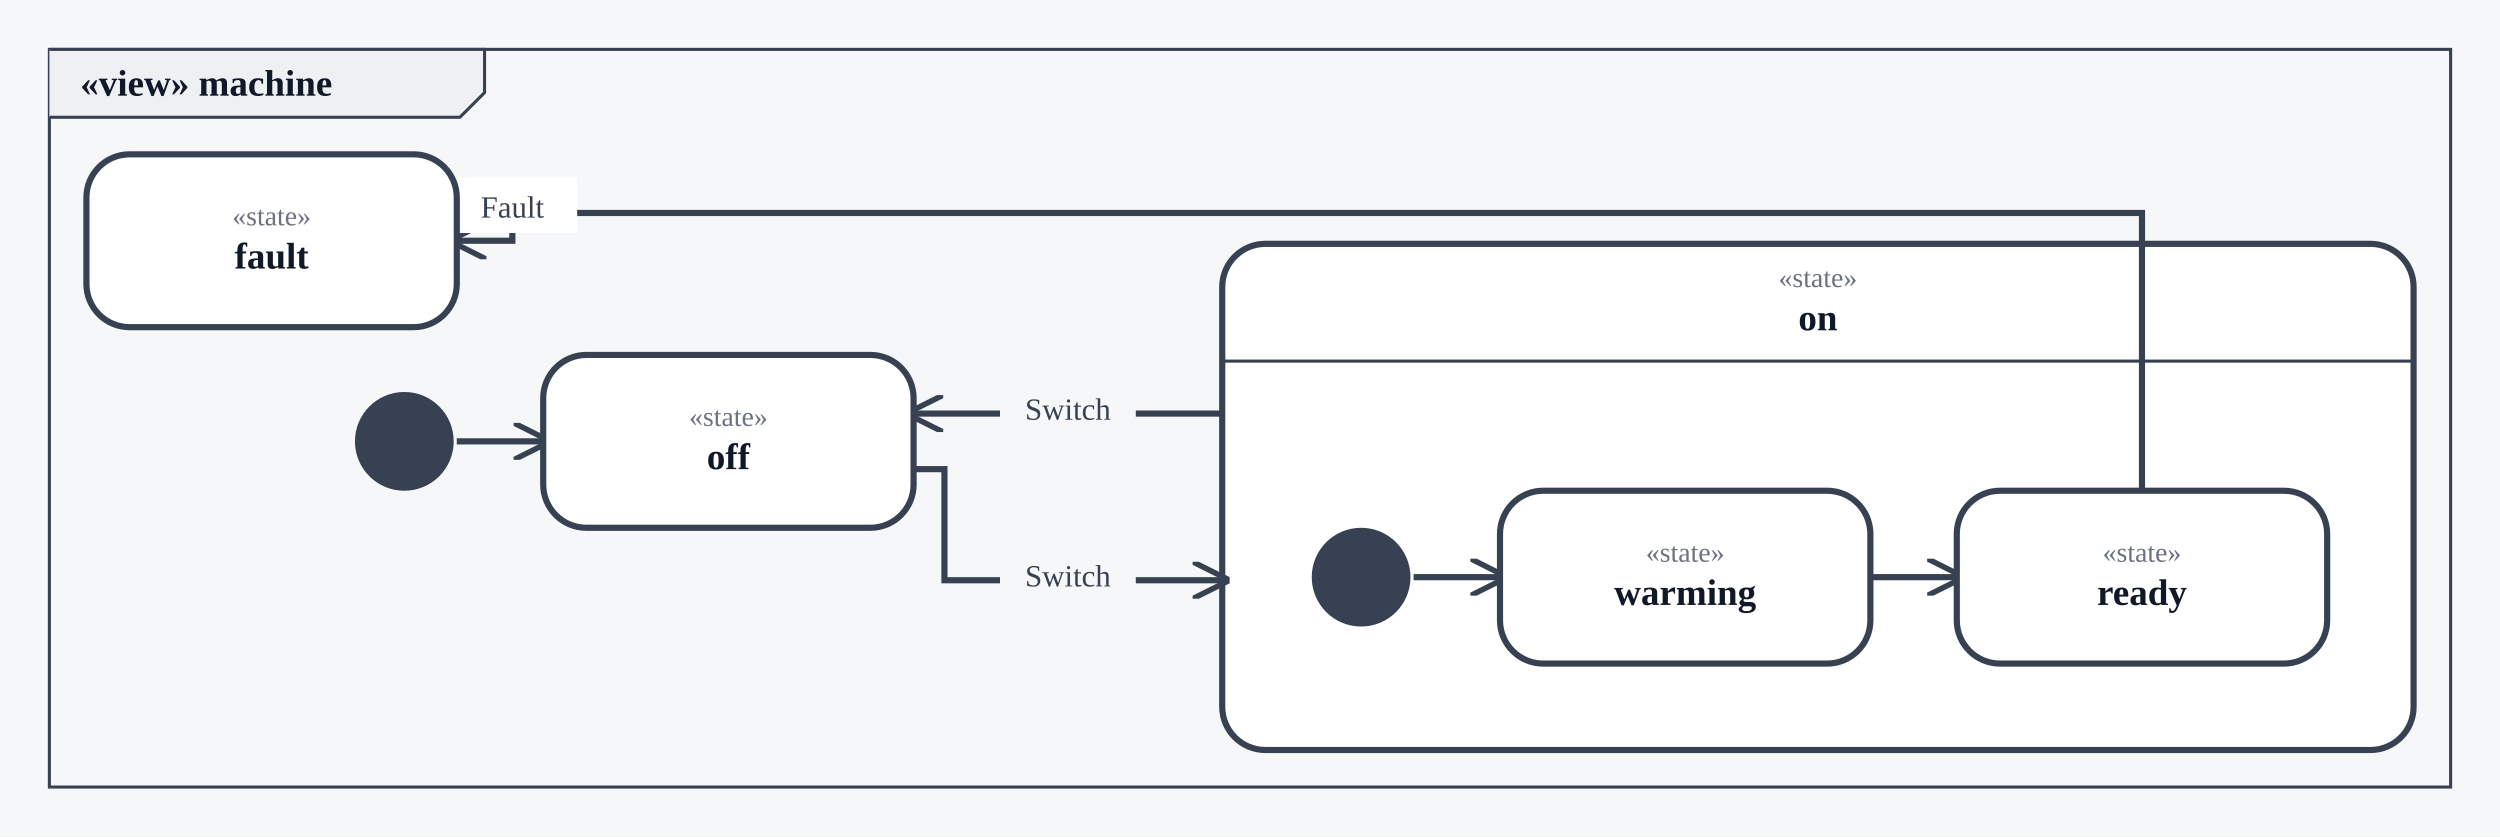
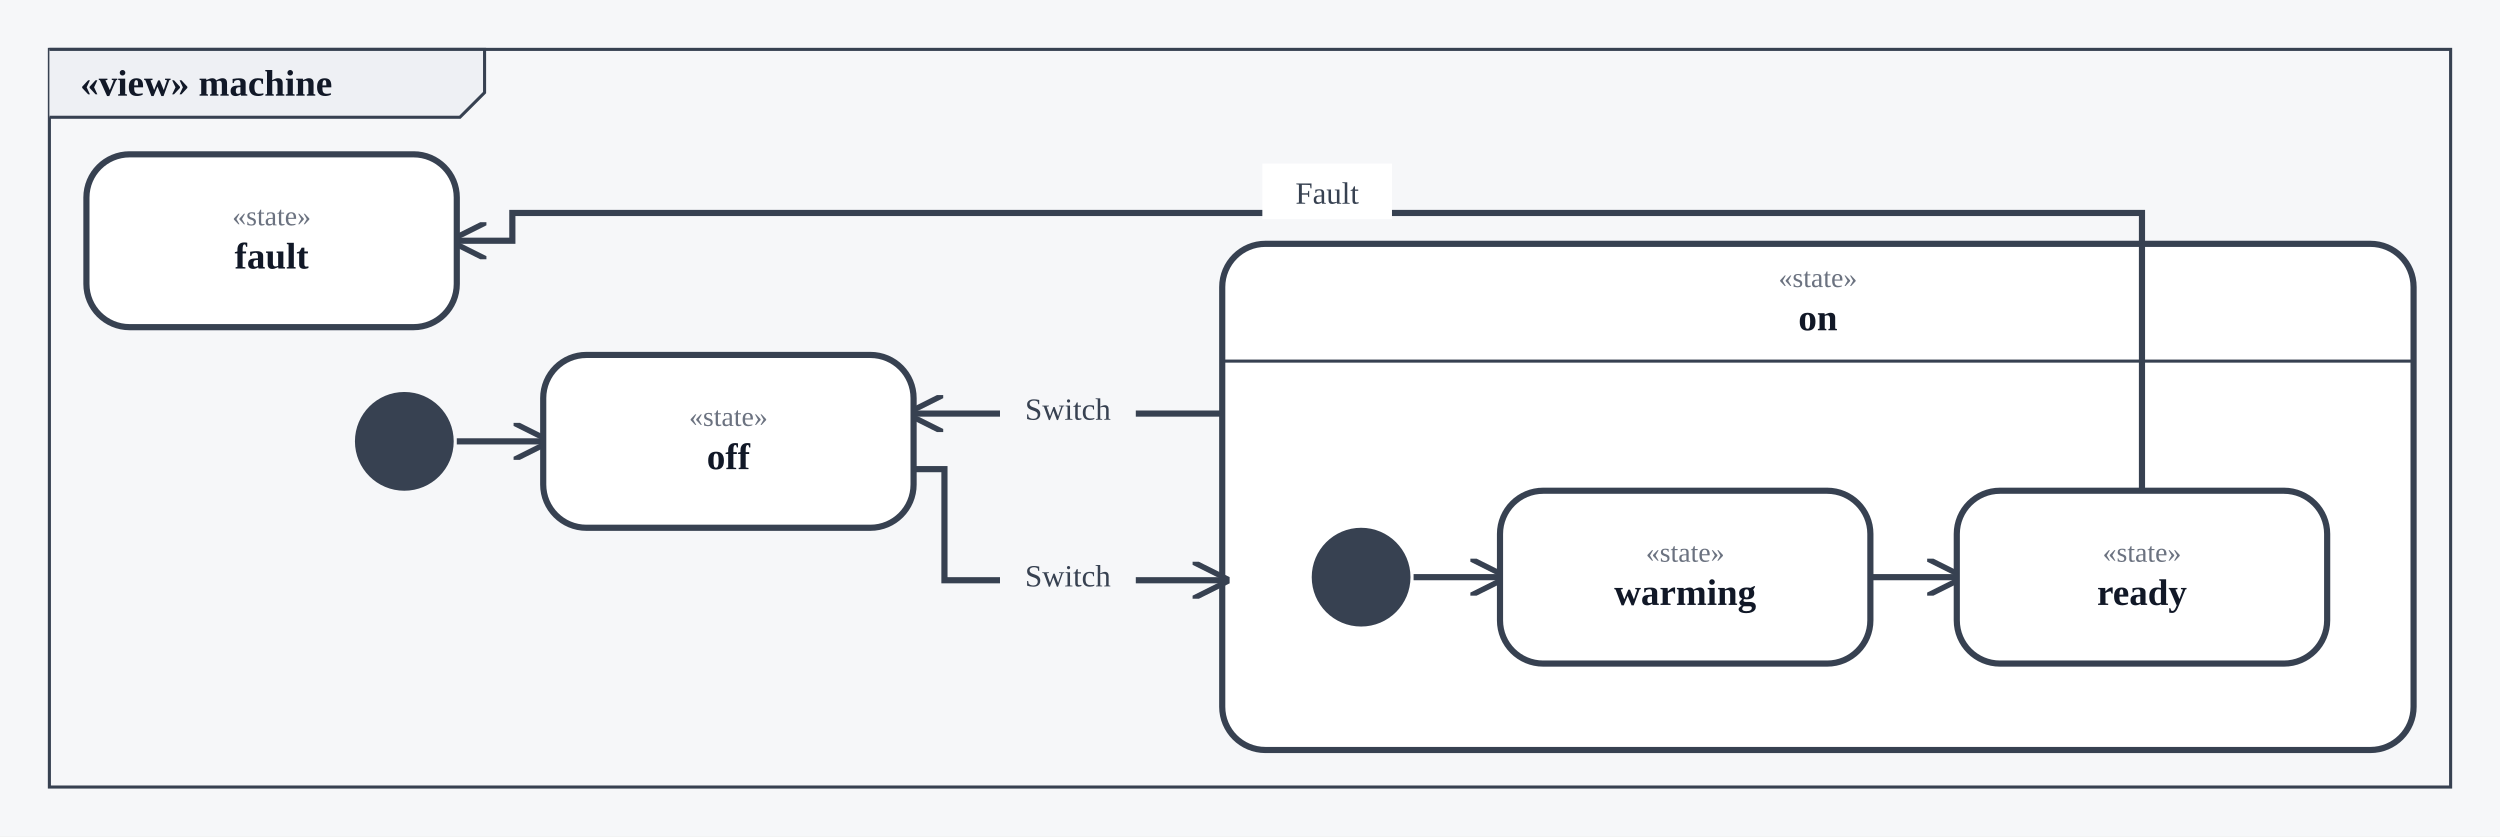
<svg xmlns="http://www.w3.org/2000/svg" class="sysml-viz-svg" width="100%" height="100%" viewBox="52 30 810 271" role="img" aria-label="machine" data-color-scheme="light" style="touch-action: none; cursor: grab;">
  <rect class="viz-bg" x="52" y="30" width="810" height="271" fill="#f6f7f9" />
  <defs>
    <marker id="viz-arrow" markerWidth="10" markerHeight="10" refX="9" refY="3" orient="auto" markerUnits="strokeWidth">
      <path d="M0,0 L0,6 L9,3 z" fill="#374151" />
    </marker>
    <marker id="general-d3-arrow" viewBox="0 -5 10 10" refX="8" refY="0" markerWidth="5" markerHeight="5" orient="auto">
      <path d="M0,-4L10,0L0,4" style="fill: #374151;" />
    </marker>
    <marker id="general-d3-arrow-open" viewBox="0 -5 10 10" refX="9" refY="0" markerWidth="8" markerHeight="8" orient="auto">
      <path d="M0,-4L10,0L0,4" style="fill: none; stroke: #374151; stroke-width: 1.3;" />
    </marker>
    <marker id="general-d3-specializes" viewBox="0 -6 12 12" refX="11" refY="0" markerWidth="8" markerHeight="8" orient="auto">
      <path d="M0,0L10,-4L10,4Z" style="fill: #ffffff; stroke: #374151; stroke-width: 1.2;" />
    </marker>
    <marker id="general-d3-defined-by" viewBox="-8 -6 20 12" refX="11" refY="0" markerWidth="13.5" markerHeight="8" orient="auto">
      <path d="M1,-4.5L11,0L1,4.5Z" style="fill: #ffffff; stroke: #374151; stroke-width: 1.2;" />
      <circle cx="-2.5" cy="-3" r="1.2" style="fill: #374151;" />
      <circle cx="-2.5" cy="3" r="1.2" style="fill: #374151;" />
    </marker>
    <marker id="general-d3-subsets" viewBox="0 -6 12 12" refX="11" refY="0" markerWidth="8" markerHeight="8" orient="auto">
      <path d="M1,-4.5L11,0L1,4.5Z" style="fill: #ffffff; stroke: #374151; stroke-width: 1.2;" />
    </marker>
    <marker id="general-d3-diamond" viewBox="0 -6 12 12" refX="2" refY="0" markerWidth="7" markerHeight="7" orient="auto">
      <path d="M0,0L5,-4L10,0L5,4Z" style="fill: #374151;" />
    </marker>
    <marker id="ibd-connection-dot" viewBox="-5 -5 10 10" refX="0" refY="0" markerWidth="5" markerHeight="5" orient="auto">
      <circle r="3" style="fill: #ffffff; stroke: #374151; stroke-width: 1.5;" />
    </marker>
    <marker id="ibd-flow-arrow" viewBox="0 -5 10 10" refX="10" refY="0" markerWidth="8" markerHeight="8" orient="auto">
      <path d="M0,-4L10,0L0,4Z" style="fill: #374151;" />
    </marker>
    <marker id="ibd-interface-arrow" viewBox="0 -5 10 10" refX="10" refY="0" markerWidth="8" markerHeight="8" orient="auto">
      <path d="M0,-4L10,0L0,4Z" style="fill: none; stroke: #374151; stroke-width: 1.5;" />
    </marker>
    <marker id="state-transition-arrow" viewBox="0 -5 10 10" refX="8" refY="0" markerWidth="6" markerHeight="6" orient="auto">
      <path d="M0,-5L10,0L0,5" style="fill: none; stroke: #374151; stroke-width: 1.5;" />
    </marker>
  </defs>
  <style class="sysml-node-chrome-style">.sysml-disclosure { cursor: pointer; outline: none; }
.sysml-disclosure .sysml-disclosure-box,
.sysml-disclosure .sysml-disclosure-glyph { pointer-events: none; }
.sysml-disclosure:hover .sysml-disclosure-target { fill: #e5e7eb !important; fill-opacity: 0.55; }
.sysml-disclosure:hover .sysml-disclosure-box { fill: #e5e7eb; stroke: #374151; }
.sysml-disclosure:focus-visible .sysml-disclosure-target { stroke: #2563eb; stroke-width: 2px; fill: #e5e7eb !important; fill-opacity: 0.35; }
.sysml-disclosure:focus-visible .sysml-disclosure-box { stroke: #2563eb; }
.sysml-compartment-label text { user-select: none; }
.viz-node text { user-select: none; }</style>
  <g class="viz-root">
    <g class="view-frame" data-view-name="machine" style="pointer-events: none;">
      <rect class="view-frame-border" x="68" y="46" width="778" height="239" style="fill: none; stroke: #374151; stroke-width: 1px;" />
      <path class="view-frame-name-compartment" d="M68,46 H209 V60 L201,68 H68" style="fill: #eef0f4; stroke: #374151; stroke-width: 1px;" />
      <text class="view-frame-name" x="78" y="61" style="font-size: 12px; font-weight: 700; fill: #111827;">«view» machine</text>
    </g>
    <g class="state-containers">
      <g class="state-node state-transition-node" data-node-id="state:state-1" transform="translate(448,109)" style="cursor: ;">
        <rect class="node-background" data-original-stroke="#374151" data-original-width="2px" width="386" height="164" rx="14" style="fill: #ffffff; stroke: #374151; stroke-width: 2px;" />
        <text class="state-keyword" x="193" y="14" text-anchor="middle" style="font-size: 9px; fill: #6b7280;">«state»</text>
        <text x="193" y="28" text-anchor="middle" style="font-size: 12px; font-weight: 700; fill: #111827;">on</text>
        <line class="state-compartment-divider" x1="0" x2="386" y1="38" y2="38" style="stroke: #374151; stroke-width: 1px;" />
      </g>
    </g>
    <g class="state-transitions">
      <path class="state-transition-edge" d="M658,217 L686,217" data-edge-id="transition:0" data-base-stroke-width="2" style="fill: none; stroke: #374151; stroke-width: 2px; marker-end: url(#state-transition-arrow);" />
      <path class="viz-edge-hit-target" data-tooltip-kind="edge" data-tooltip-id="transition:0" d="M658,217 L686,217" aria-label="Transition; From: warming; To: ready; Source ID: state:state-4; Target ID: state:state-3" style="fill: none; stroke: transparent; stroke-width: 12px; pointer-events: stroke;" />
      <path class="state-transition-edge" d="M510,217 L538,217" data-edge-id="transition:1" data-base-stroke-width="2" style="fill: none; stroke: #374151; stroke-width: 2px; marker-end: url(#state-transition-arrow);" />
      <path class="viz-edge-hit-target" data-tooltip-kind="edge" data-tooltip-id="transition:1" d="M510,217 L538,217" aria-label="Transition; From: state:state-2; To: warming; Source ID: state:state-2; Target ID: state:state-4" style="fill: none; stroke: transparent; stroke-width: 12px; pointer-events: stroke;" />
      <path class="state-transition-edge" d="M200,173 L228,173" data-edge-id="transition:2" data-base-stroke-width="2" style="fill: none; stroke: #374151; stroke-width: 2px; marker-end: url(#state-transition-arrow);" />
      <path class="viz-edge-hit-target" data-tooltip-kind="edge" data-tooltip-id="transition:2" d="M200,173 L228,173" aria-label="Transition; From: state:state-0; To: off; Source ID: state:state-0; Target ID: state:state-5" style="fill: none; stroke: transparent; stroke-width: 12px; pointer-events: stroke;" />
      <path class="state-transition-edge" d="M746,189 L746,99 L218,99 L218,108 L200,108" data-edge-id="transition:3" data-base-stroke-width="2" style="fill: none; stroke: #374151; stroke-width: 2px; marker-end: url(#state-transition-arrow);" />
      <path class="viz-edge-hit-target" data-tooltip-kind="edge" data-tooltip-id="transition:3" d="M746,189 L746,99 L218,99 L218,108 L200,108" aria-label="Transition; Transition: fail; Name: Fault; From: ready; To: fault; Trigger: Fault; Source ID: state:state-3; Target ID: state:state-6" style="fill: none; stroke: transparent; stroke-width: 12px; pointer-events: stroke;" />
-       <rect class="transition-label-backing" x="197" y="87.5" width="42" height="18" style="fill: #ffffff; stroke: none;" />
-       <text x="218" y="100.5" text-anchor="middle" style="font-size: 10px; font-weight: 500; fill: #374151;">Fault</text>
+       <rect class="transition-label-backing" x="461" y="83" width="42" height="18" style="fill: #ffffff; stroke: none;" />
+       <text x="482" y="96" text-anchor="middle" style="font-size: 10px; font-weight: 500; fill: #374151;">Fault</text>
      <path class="state-transition-edge" d="M348,182 L358,182 L358,218 L448,218" data-edge-id="transition:4" data-base-stroke-width="2" style="fill: none; stroke: #374151; stroke-width: 2px; marker-end: url(#state-transition-arrow);" />
      <path class="viz-edge-hit-target" data-tooltip-kind="edge" data-tooltip-id="transition:4" d="M348,182 L358,182 L358,218 L448,218" aria-label="Transition; Transition: turnOn; Name: Switch; From: off; To: on; Trigger: Switch; Source ID: state:state-5; Target ID: state:state-1" style="fill: none; stroke: transparent; stroke-width: 12px; pointer-events: stroke;" />
      <rect class="transition-label-backing" x="376" y="209" width="44" height="16" style="fill: #f6f7f9; stroke: none;" />
      <text x="398" y="220" text-anchor="middle" style="font-size: 10px; font-weight: 500; fill: #374151;">Switch</text>
      <path class="state-transition-edge" d="M448,164 L348,164" data-edge-id="transition:5" data-base-stroke-width="2" style="fill: none; stroke: #374151; stroke-width: 2px; marker-end: url(#state-transition-arrow);" />
      <path class="viz-edge-hit-target" data-tooltip-kind="edge" data-tooltip-id="transition:5" d="M448,164 L348,164" aria-label="Transition; Transition: turnOff; Name: Switch; From: on; To: off; Trigger: Switch; Source ID: state:state-1; Target ID: state:state-5" style="fill: none; stroke: transparent; stroke-width: 12px; pointer-events: stroke;" />
      <rect class="transition-label-backing" x="376" y="155" width="44" height="16" style="fill: #f6f7f9; stroke: none;" />
      <text x="398" y="166" text-anchor="middle" style="font-size: 10px; font-weight: 500; fill: #374151;">Switch</text>
    </g>
    <g class="state-nodes">
      <g class="state-node state-transition-node" data-node-id="state:state-0" transform="translate(166,156)" style="cursor: ;">
        <circle class="node-background" data-original-stroke="#374151" data-original-width="2px" cx="17" cy="17" r="15" style="fill: #374151; stroke: #374151; stroke-width: 2px;" />
      </g>
      <g class="state-node state-transition-node" data-node-id="state:state-5" transform="translate(228,145)" style="cursor: ;">
        <rect class="node-background" data-original-stroke="#374151" data-original-width="2px" width="120" height="56" rx="14" style="fill: #ffffff; stroke: #374151; stroke-width: 2px;" />
        <text class="state-keyword" x="60" y="23" text-anchor="middle" style="font-size: 9px; fill: #6b7280;">«state»</text>
        <text x="60" y="37" text-anchor="middle" style="font-size: 12px; font-weight: 700; fill: #111827;">off</text>
      </g>
      <g class="state-node state-transition-node" data-node-id="state:state-6" transform="translate(80,80)" style="cursor: ;">
        <rect class="node-background" data-original-stroke="#374151" data-original-width="2px" width="120" height="56" rx="14" style="fill: #ffffff; stroke: #374151; stroke-width: 2px;" />
        <text class="state-keyword" x="60" y="23" text-anchor="middle" style="font-size: 9px; fill: #6b7280;">«state»</text>
        <text x="60" y="37" text-anchor="middle" style="font-size: 12px; font-weight: 700; fill: #111827;">fault</text>
      </g>
      <g class="state-node state-transition-node" data-node-id="state:state-2" transform="translate(476,200)" style="cursor: ;">
        <circle class="node-background" data-original-stroke="#374151" data-original-width="2px" cx="17" cy="17" r="15" style="fill: #374151; stroke: #374151; stroke-width: 2px;" />
      </g>
      <g class="state-node state-transition-node" data-node-id="state:state-3" transform="translate(686,189)" style="cursor: ;">
        <rect class="node-background" data-original-stroke="#374151" data-original-width="2px" width="120" height="56" rx="14" style="fill: #ffffff; stroke: #374151; stroke-width: 2px;" />
        <text class="state-keyword" x="60" y="23" text-anchor="middle" style="font-size: 9px; fill: #6b7280;">«state»</text>
        <text x="60" y="37" text-anchor="middle" style="font-size: 12px; font-weight: 700; fill: #111827;">ready</text>
      </g>
      <g class="state-node state-transition-node" data-node-id="state:state-4" transform="translate(538,189)" style="cursor: ;">
        <rect class="node-background" data-original-stroke="#374151" data-original-width="2px" width="120" height="56" rx="14" style="fill: #ffffff; stroke: #374151; stroke-width: 2px;" />
        <text class="state-keyword" x="60" y="23" text-anchor="middle" style="font-size: 9px; fill: #6b7280;">«state»</text>
        <text x="60" y="37" text-anchor="middle" style="font-size: 12px; font-weight: 700; fill: #111827;">warming</text>
      </g>
    </g>
  </g>
</svg>
